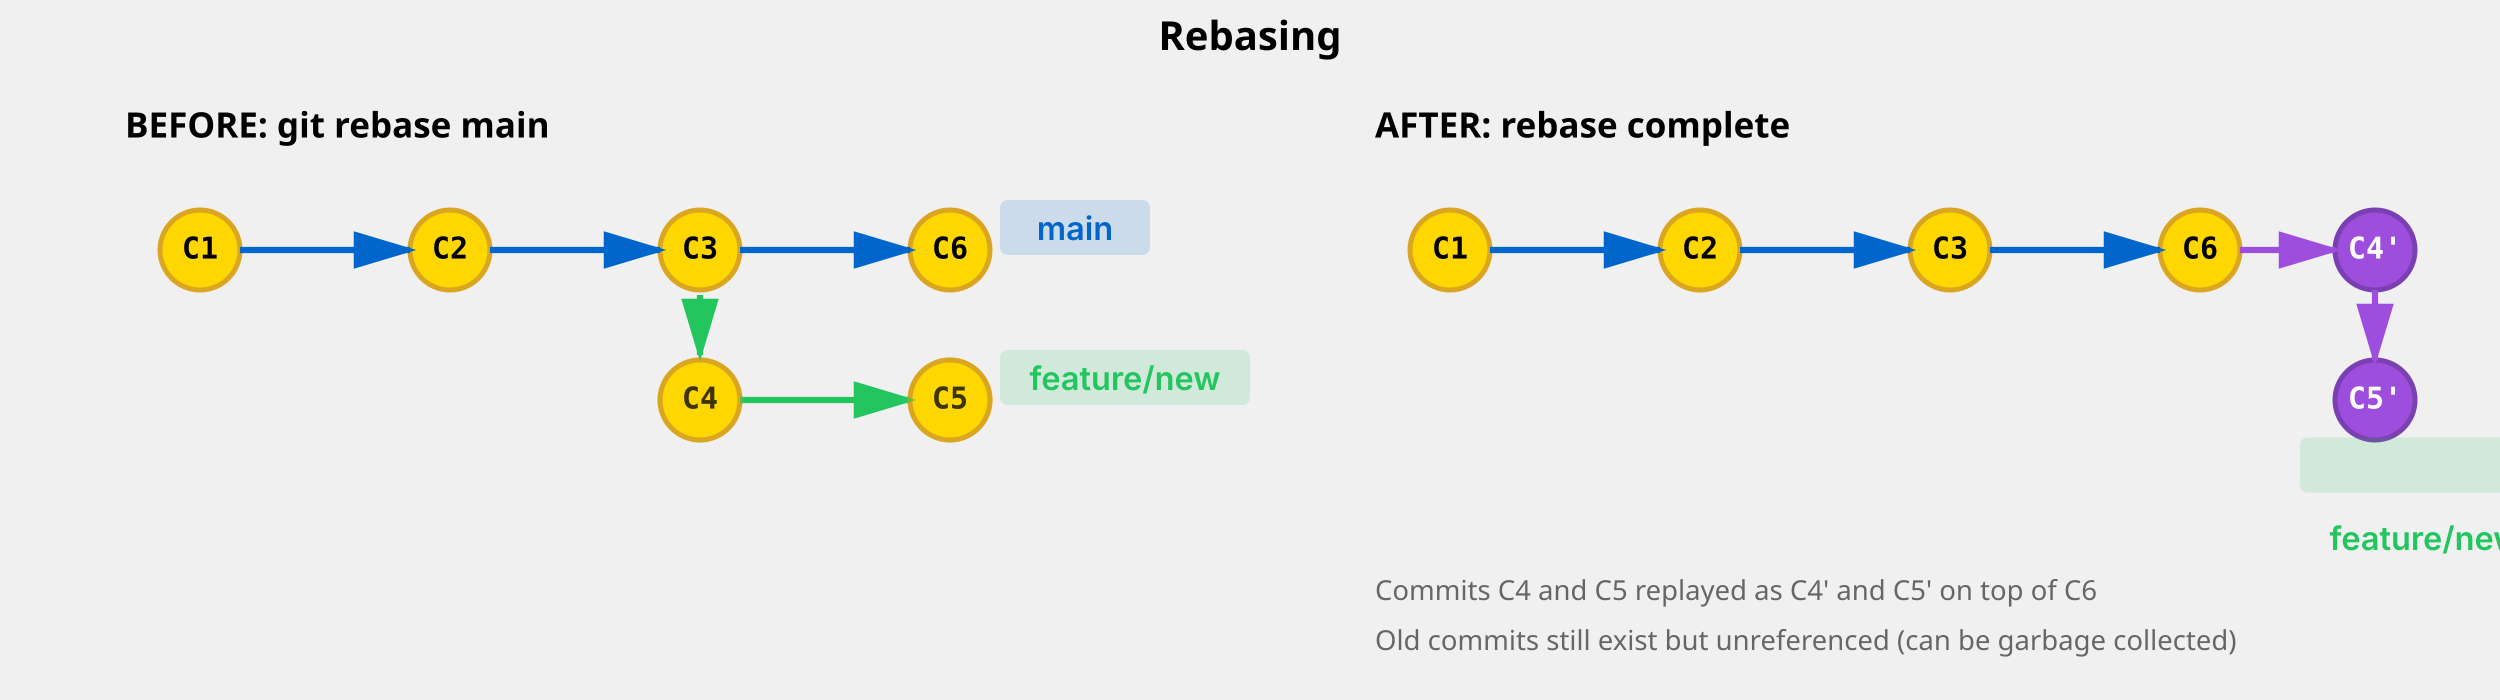
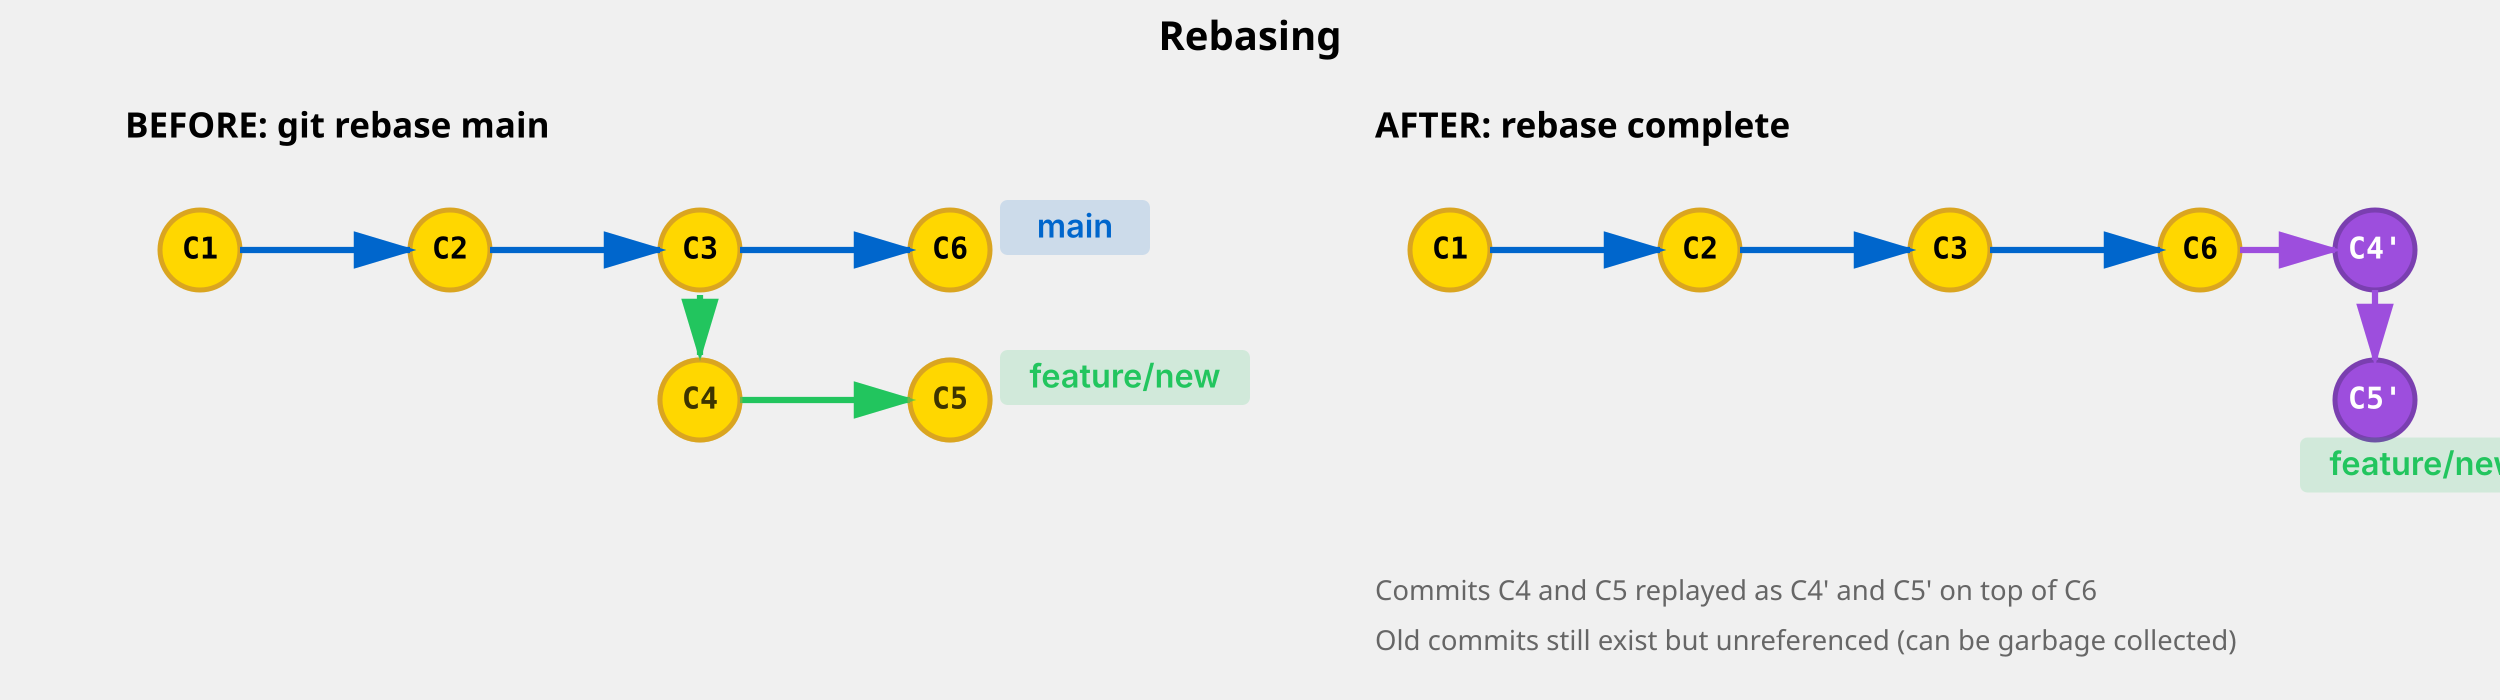
<svg xmlns="http://www.w3.org/2000/svg" viewBox="0 0 1000 280">
  <defs>
    <style>
      .commit-circle { fill: #FFD700; stroke: #DAA520; stroke-width: 2; }
      .commit-new { fill: #9D4EDD; stroke: #7A3FB0; stroke-width: 2; }
      .commit-text { font-family: monospace; font-size: 12px; text-anchor: middle; dominant-baseline: middle; font-weight: bold; }
      .commit-text-light { fill: white; }
      .branch-label { font-family: -apple-system, BlinkMacSystemFont, 'Segoe UI', sans-serif; font-size: 13px; font-weight: 600; }
      .branch-main { fill: #0066CC; }
      .branch-feature { fill: #22C55E; }
      .arrow { stroke: #999; stroke-width: 2; fill: none; }
      .arrow-main { stroke: #0066CC; stroke-width: 2.5; }
      .arrow-feature { stroke: #22C55E; stroke-width: 2.5; }
      .arrow-new { stroke: #9D4EDD; stroke-width: 2.5; }
      .label-bg { opacity: 0.15; }
      .section-title { font-size: 14px; font-weight: bold; font-family: sans-serif; }
      .label-text { font-size: 11px; fill: #666; font-family: sans-serif; }
      .faded { opacity: 0.4; }
    </style>
    <marker id="arrowhead-main" markerWidth="10" markerHeight="10" refX="9" refY="3" orient="auto">
      <polygon points="0 0, 10 3, 0 6" fill="#0066CC" />
    </marker>
    <marker id="arrowhead-feature" markerWidth="10" markerHeight="10" refX="9" refY="3" orient="auto">
      <polygon points="0 0, 10 3, 0 6" fill="#22C55E" />
    </marker>
    <marker id="arrowhead-new" markerWidth="10" markerHeight="10" refX="9" refY="3" orient="auto">
      <polygon points="0 0, 10 3, 0 6" fill="#9D4EDD" />
    </marker>
  </defs>
  <text x="500" y="20" style="font-size: 16px; font-weight: bold; text-anchor: middle; font-family: sans-serif;">Rebasing</text>
  <text x="50" y="55" class="section-title">BEFORE: git rebase main</text>
  <circle cx="80" cy="100" r="16" class="commit-circle" />
  <text x="80" y="100" class="commit-text">C1</text>
  <circle cx="180" cy="100" r="16" class="commit-circle" />
  <text x="180" y="100" class="commit-text">C2</text>
  <circle cx="280" cy="100" r="16" class="commit-circle" />
  <text x="280" y="100" class="commit-text">C3</text>
  <circle cx="380" cy="100" r="16" class="commit-circle" />
  <text x="380" y="100" class="commit-text">C6</text>
  <circle cx="280" cy="160" r="16" class="commit-circle" />
  <text x="280" y="160" class="commit-text">C4</text>
  <circle cx="380" cy="160" r="16" class="commit-circle" />
  <text x="380" y="160" class="commit-text">C5</text>
  <path d="M 96 100 L 164 100" class="arrow-main" marker-end="url(#arrowhead-main)" />
  <path d="M 196 100 L 264 100" class="arrow-main" marker-end="url(#arrowhead-main)" />
  <path d="M 296 100 L 364 100" class="arrow-main" marker-end="url(#arrowhead-main)" />
  <path d="M 296 160 L 364 160" class="arrow-feature" marker-end="url(#arrowhead-feature)" />
  <path d="M 280 118 L 280 142" class="arrow-feature" marker-end="url(#arrowhead-feature)" />
  <rect x="400" y="80" width="60" height="22" rx="3" class="branch-main label-bg" />
-   <text x="430" y="96" class="branch-label branch-main" text-anchor="middle">main</text>
+   <text x="430" y="95" class="branch-label branch-main" text-anchor="middle">main</text>
  <rect x="400" y="140" width="100" height="22" rx="3" class="branch-feature label-bg" />
-   <text x="450" y="156" class="branch-label branch-feature" text-anchor="middle">feature/new</text>
+   <text x="450" y="155" class="branch-label branch-feature" text-anchor="middle">feature/new</text>
  <text x="550" y="55" class="section-title">AFTER: rebase complete</text>
  <circle cx="580" cy="100" r="16" class="commit-circle" />
  <text x="580" y="100" class="commit-text">C1</text>
  <circle cx="680" cy="100" r="16" class="commit-circle" />
  <text x="680" y="100" class="commit-text">C2</text>
  <circle cx="780" cy="100" r="16" class="commit-circle" />
  <text x="780" y="100" class="commit-text">C3</text>
  <circle cx="880" cy="100" r="16" class="commit-circle" />
  <text x="880" y="100" class="commit-text">C6</text>
  <circle cx="950" cy="100" r="16" class="commit-new" />
  <text x="950" y="100" class="commit-text commit-text-light">C4'</text>
  <circle cx="950" cy="160" r="16" class="commit-new" />
  <text x="950" y="160" class="commit-text commit-text-light">C5'</text>
  <circle cx="280" cy="160" r="16" class="commit-circle faded" />
  <text x="280" y="160" class="commit-text faded">C4</text>
  <circle cx="380" cy="160" r="16" class="commit-circle faded" />
  <text x="380" y="160" class="commit-text faded">C5</text>
  <path d="M 596 100 L 664 100" class="arrow-main" marker-end="url(#arrowhead-main)" />
  <path d="M 696 100 L 764 100" class="arrow-main" marker-end="url(#arrowhead-main)" />
  <path d="M 796 100 L 864 100" class="arrow-main" marker-end="url(#arrowhead-main)" />
  <path d="M 896 100 L 934 100" class="arrow-new" marker-end="url(#arrowhead-new)" />
  <path d="M 950 116 L 950 144" class="arrow-new" marker-end="url(#arrowhead-new)" />
  <rect x="920" y="175" width="100" height="22" rx="3" class="branch-feature label-bg" />
-   <text x="970" y="220" class="branch-label branch-feature" text-anchor="middle">feature/new</text>
+   <text x="970" y="190" class="branch-label branch-feature" text-anchor="middle">feature/new</text>
  <text x="550" y="240" class="label-text">Commits C4 and C5 replayed as C4' and C5' on top of C6</text>
  <text x="550" y="260" class="label-text">Old commits still exist but unreferenced (can be garbage collected)</text>
</svg>
